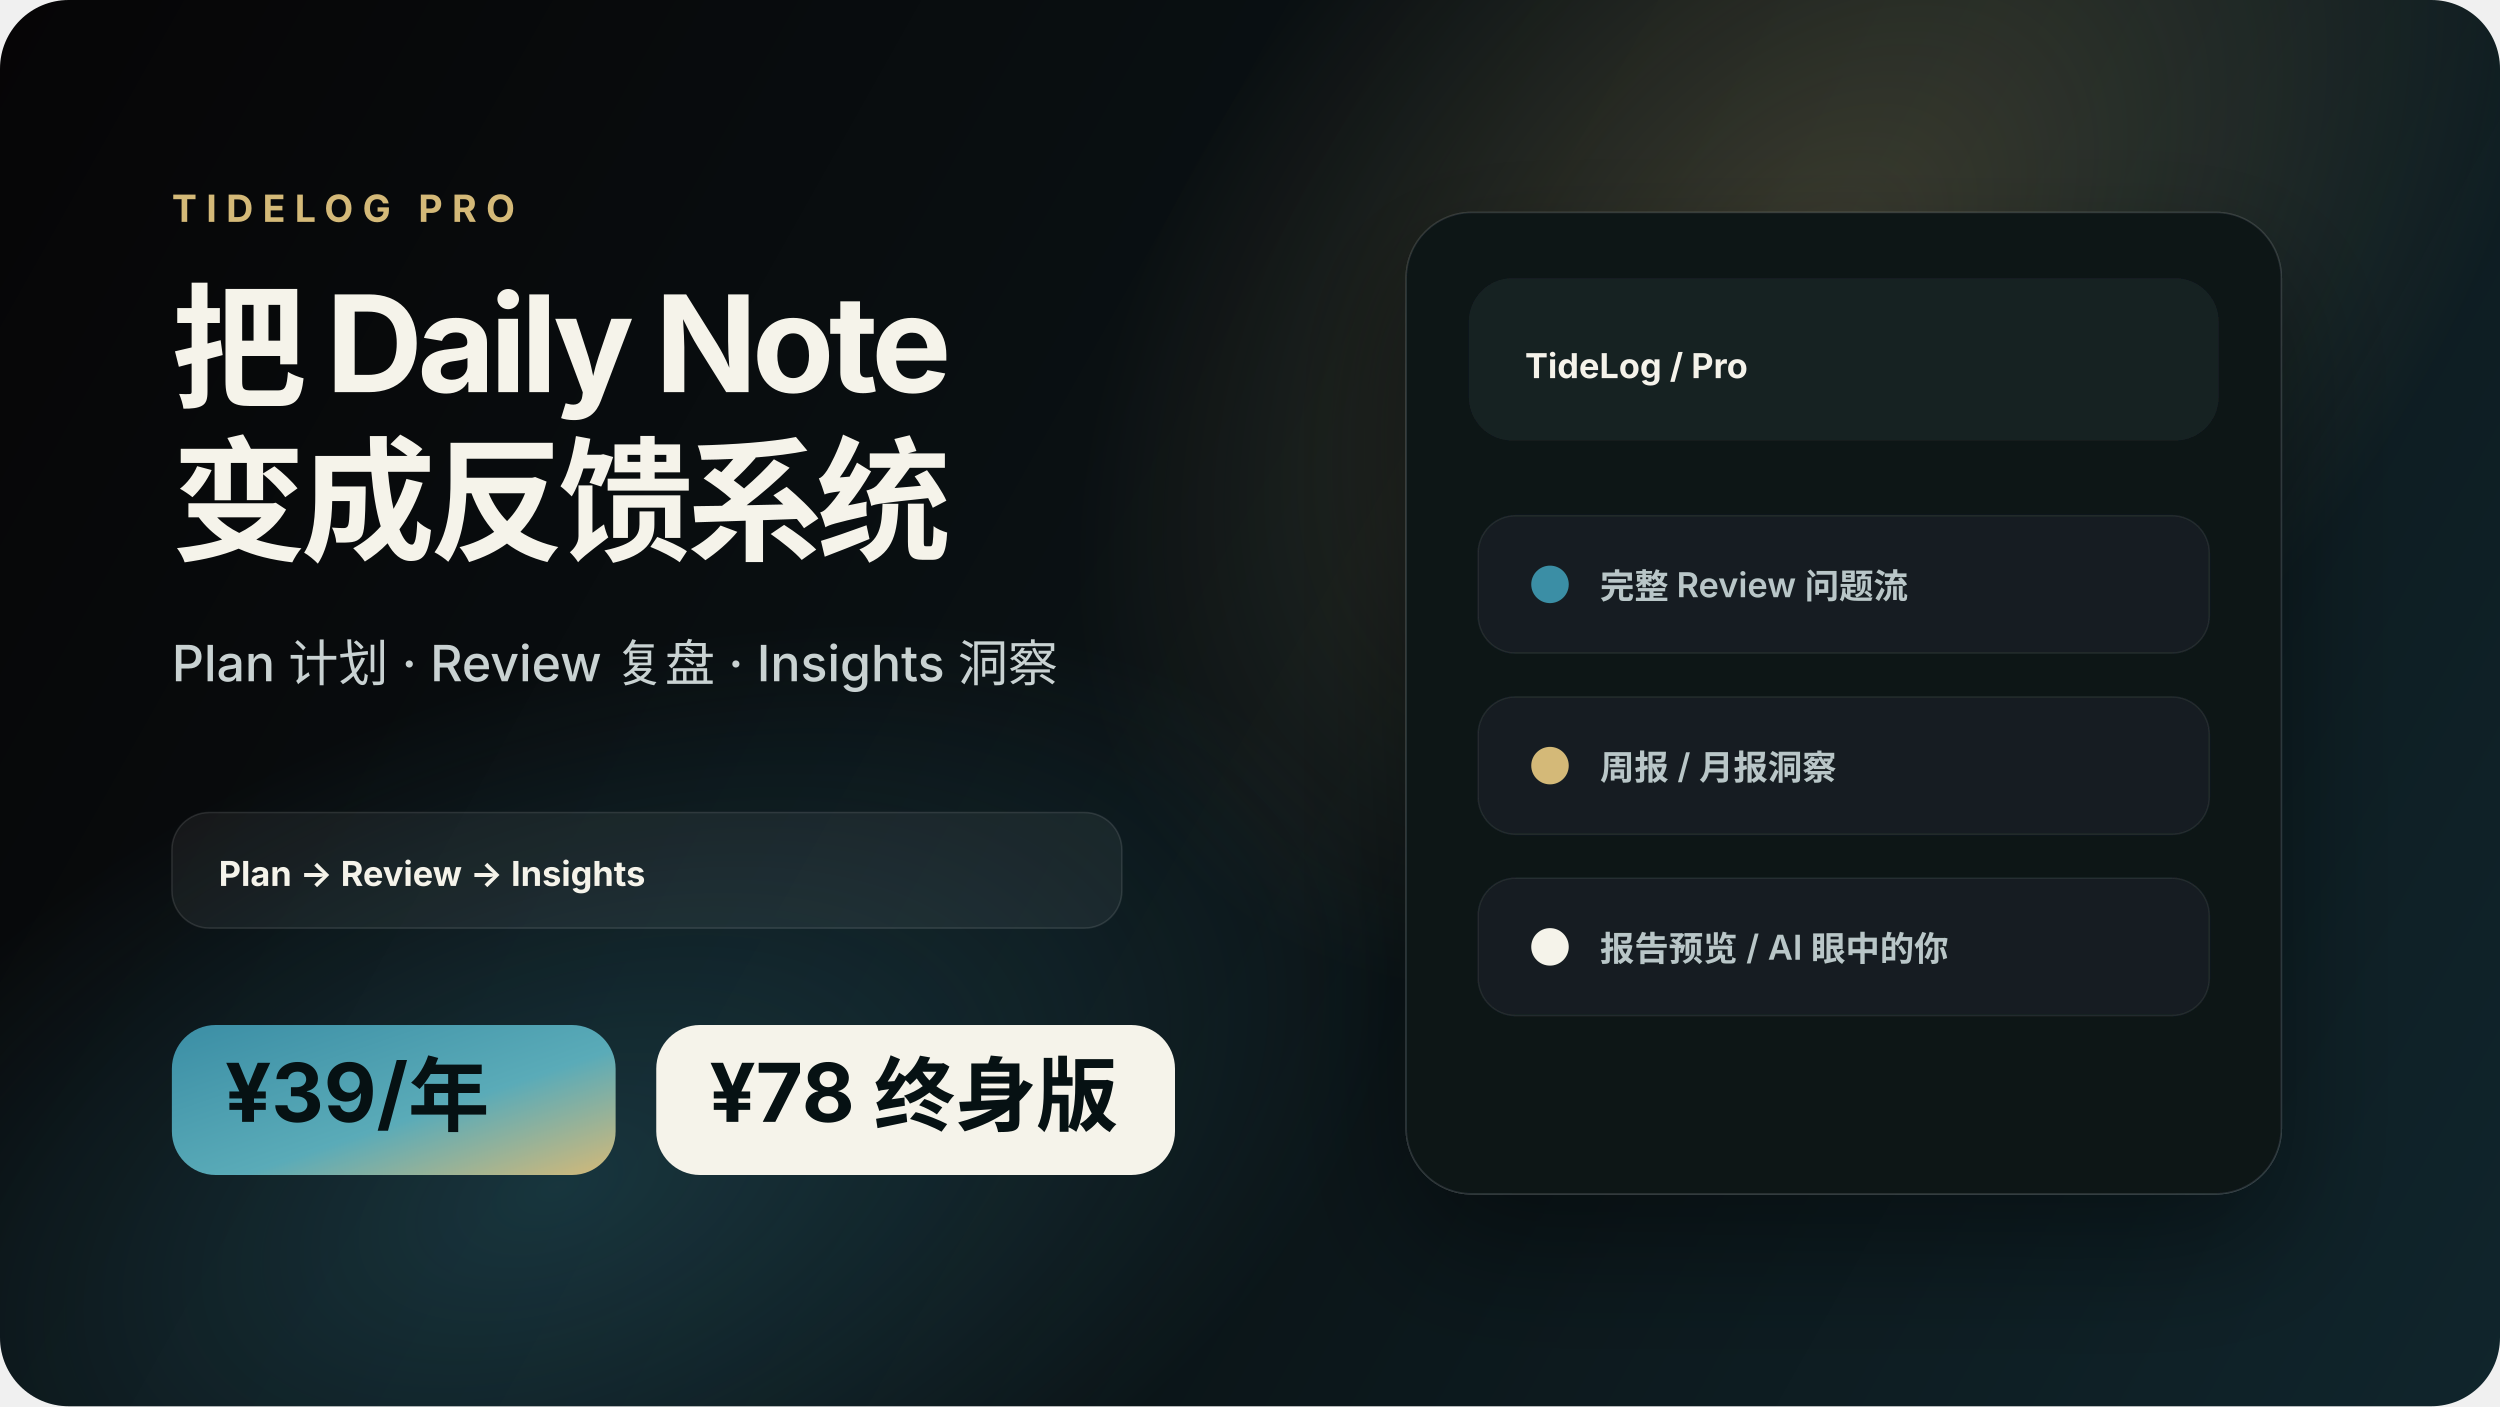
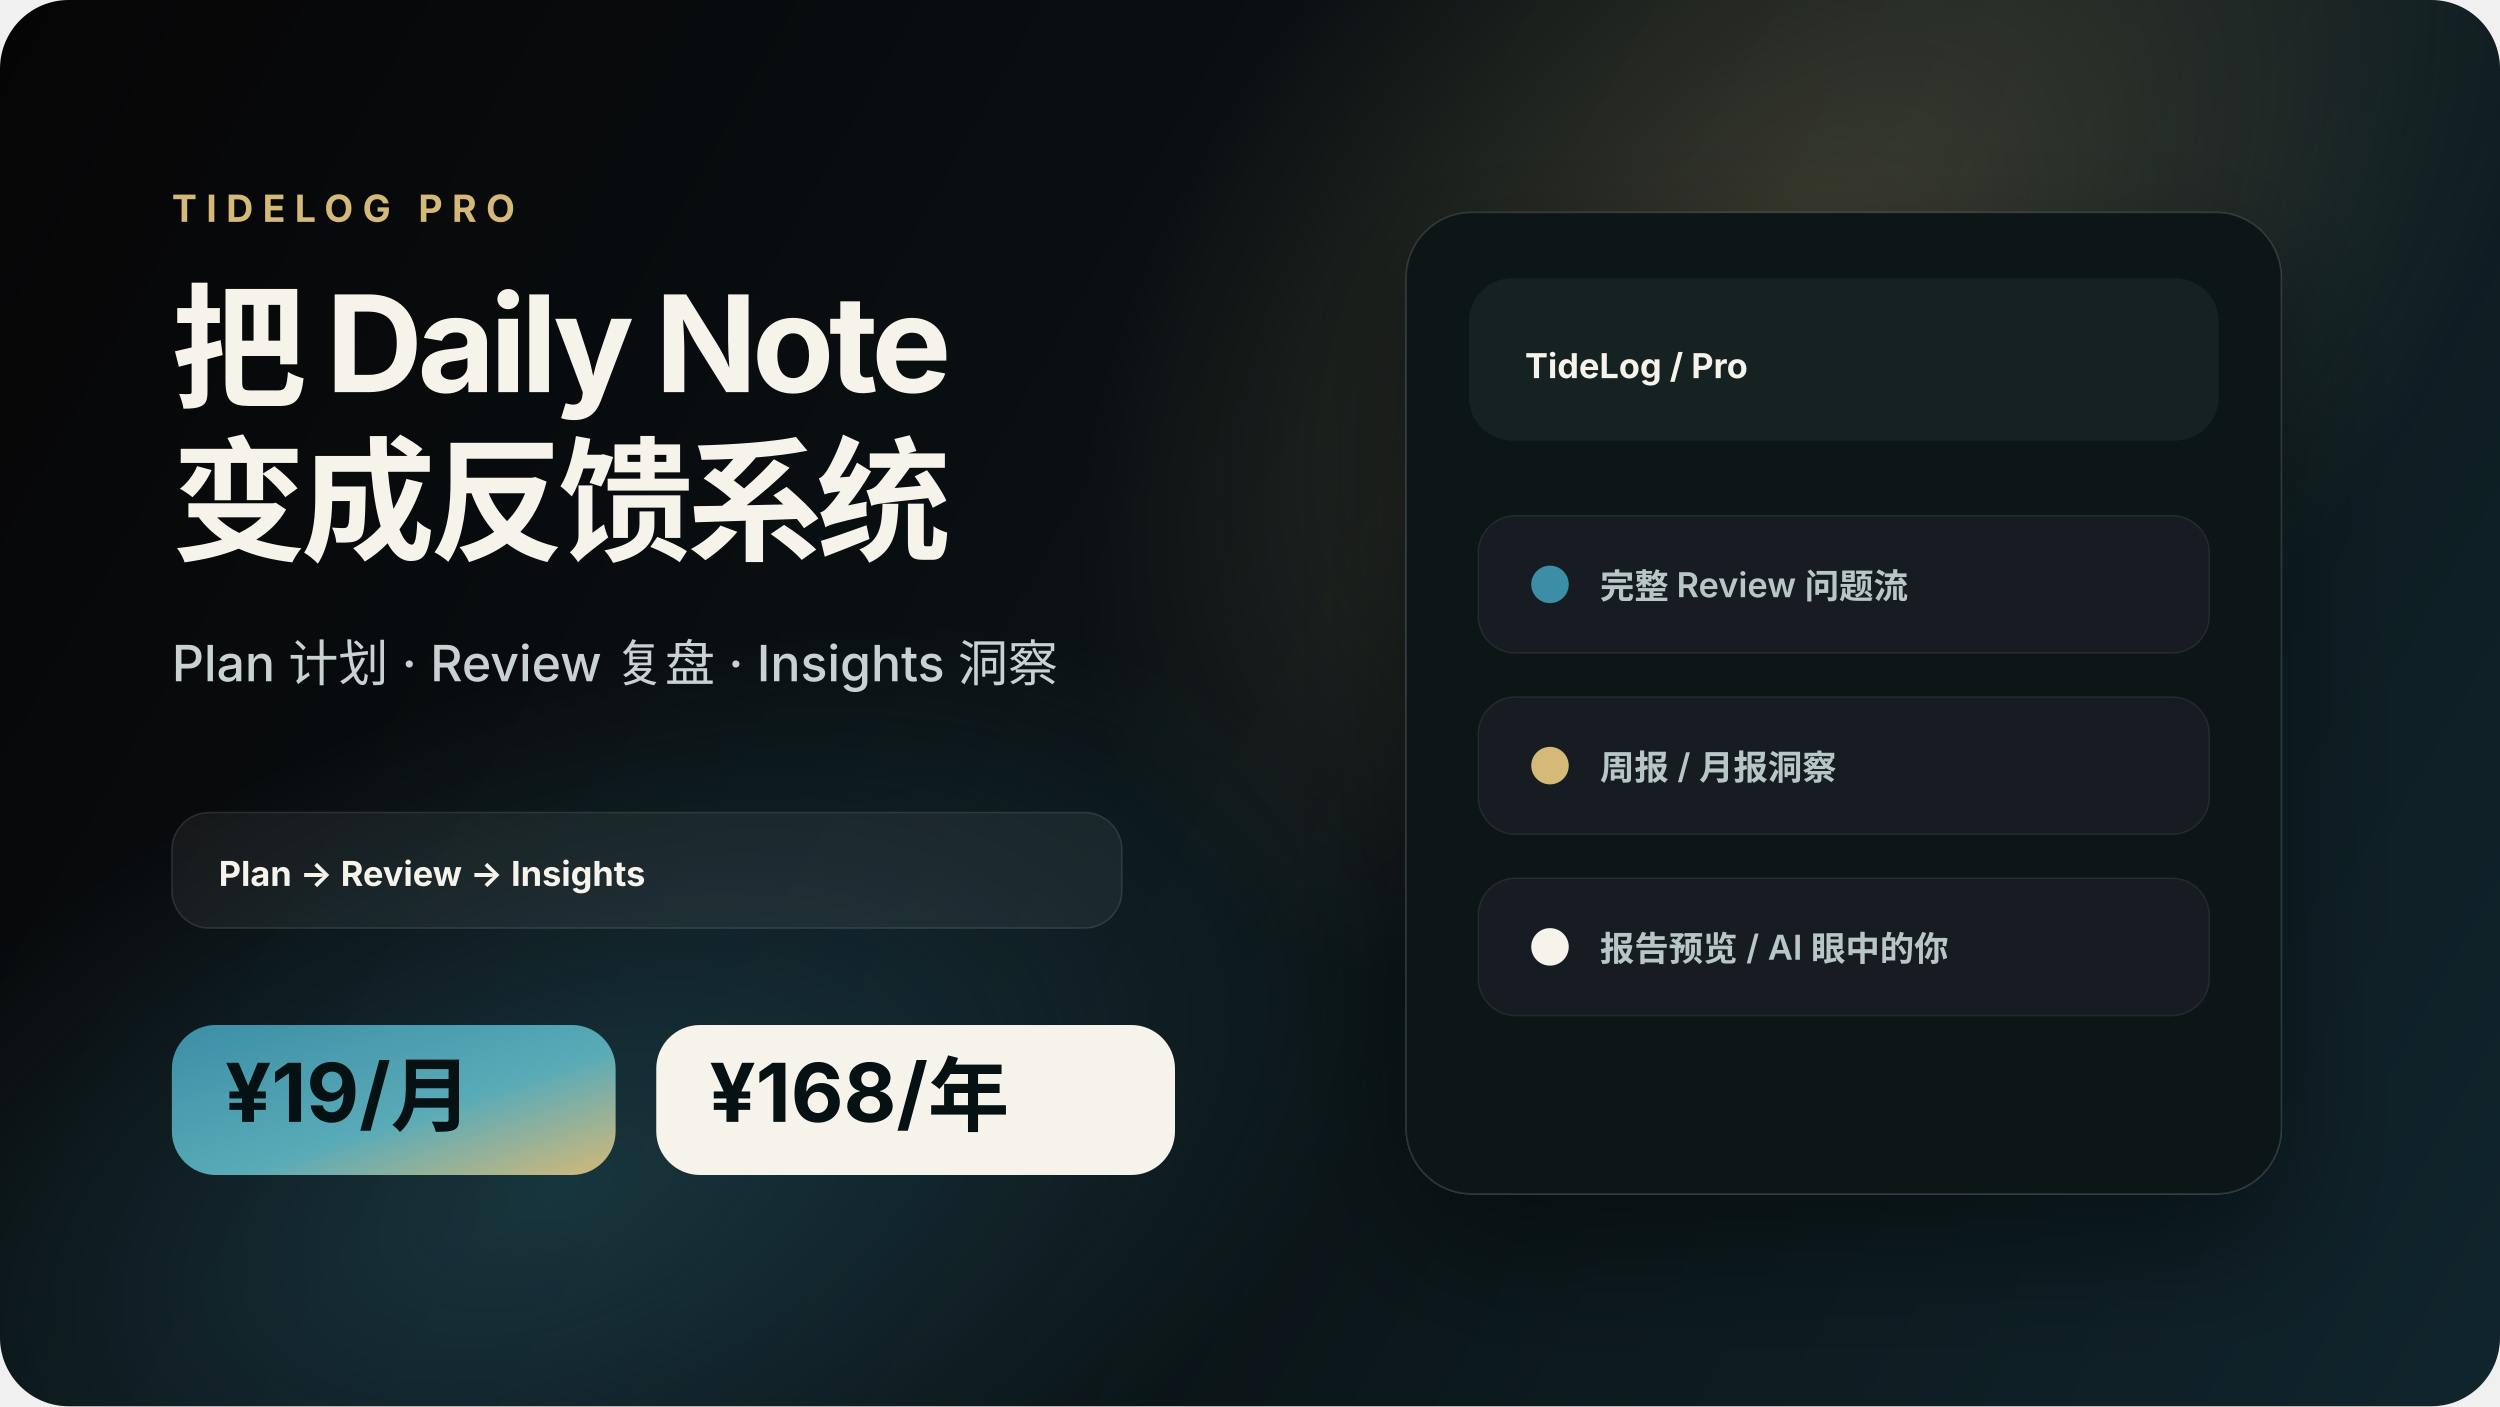
<svg xmlns="http://www.w3.org/2000/svg" width="1600" height="900" viewBox="0 0 1600 900" fill="none" role="img" aria-labelledby="title desc">
  <defs>
    <linearGradient id="bg" x1="0" y1="0" x2="1600" y2="900" gradientUnits="userSpaceOnUse">
      <stop stop-color="#060506" />
      <stop offset=".56" stop-color="#0B1417" />
      <stop offset="1" stop-color="#10252C" />
    </linearGradient>
    <linearGradient id="accent" x1="0" y1="0" x2="1" y2="1">
      <stop stop-color="#3B8EA5" />
      <stop offset=".58" stop-color="#5AABB8" />
      <stop offset="1" stop-color="#D4B978" />
    </linearGradient>
    <radialGradient id="gold" cx="0" cy="0" r="1" gradientUnits="userSpaceOnUse" gradientTransform="translate(1160 170) rotate(136) scale(560 360)">
      <stop stop-color="#D4B978" stop-opacity=".24" />
      <stop offset="1" stop-color="#D4B978" stop-opacity="0" />
    </radialGradient>
    <radialGradient id="teal" cx="0" cy="0" r="1" gradientUnits="userSpaceOnUse" gradientTransform="translate(360 760) rotate(-22) scale(560 320)">
      <stop stop-color="#3B8EA5" stop-opacity=".30" />
      <stop offset="1" stop-color="#3B8EA5" stop-opacity="0" />
    </radialGradient>
    <filter id="shadow" x="-20%" y="-20%" width="140%" height="160%" color-interpolation-filters="sRGB">
      <feDropShadow dx="0" dy="34" stdDeviation="40" flood-color="#000" flood-opacity=".42" />
    </filter>
    <style>.eyebrow{font-family:Inter,-apple-system,BlinkMacSystemFont,"SF Pro Text",sans-serif;font-size:24px;font-weight:750;letter-spacing:6px;fill:#D4B978}.title{font-family:Inter,-apple-system,BlinkMacSystemFont,"SF Pro Display",sans-serif;font-size:86px;font-weight:680;letter-spacing:-3.5px;fill:#F5F3EA}.sub{font-family:Inter,-apple-system,BlinkMacSystemFont,"SF Pro Text",sans-serif;font-size:32px;font-weight:460;fill:#C9D2D2}.pill{font-family:Inter,-apple-system,BlinkMacSystemFont,"SF Pro Text",sans-serif;font-size:22px;font-weight:650;fill:#F5F3EA}.price{font-family:Inter,-apple-system,BlinkMacSystemFont,"SF Pro Display",sans-serif;font-size:52px;font-weight:720;fill:#061113}.small{font-family:Inter,-apple-system,BlinkMacSystemFont,"SF Pro Text",sans-serif;font-size:22px;font-weight:560;fill:#B9C6C8}</style>
  </defs>
  <rect width="1600" height="900" rx="44" fill="url(#bg)" />
  <rect width="1600" height="900" rx="44" fill="url(#gold)" />
  <rect width="1600" height="900" rx="44" fill="url(#teal)" />
  <g transform="translate(110 142)">
    <text x="0" y="0" class="eyebrow">TIDELOG PRO</text>
    <text x="0" y="112" class="title">把 Daily Note</text>
    <text x="0" y="210" class="title">变成反馈系统</text>
    <text x="0" y="294" class="sub">Plan 计划 · Review 复盘 · Insights 洞察</text>
    <g transform="translate(0 378)">
      <rect width="608" height="74" rx="24" fill="#FFFFFF" fill-opacity=".055" stroke="#FFFFFF" stroke-opacity=".11" />
      <text x="30" y="47" class="pill">Plan → Review → Insights</text>
    </g>
    <g transform="translate(0 514)">
      <rect width="284" height="96" rx="28" fill="url(#accent)" />
-       <text x="34" y="62" class="price">¥39/年</text>
+       <text x="34" y="62" class="price">¥19/月</text>
      <rect x="310" width="332" height="96" rx="28" fill="#F5F3EA" />
-       <text x="344" y="62" class="price">¥78 终身版</text>
+       <text x="344" y="62" class="price">¥168/年</text>
    </g>
  </g>
  <g transform="translate(900 136)" filter="url(#shadow)">
    <rect width="560" height="628" rx="42" fill="#0B1417" stroke="#FFFFFF" stroke-opacity=".12" />
    <rect x="40" y="42" width="480" height="104" rx="28" fill="#FFFFFF" fill-opacity=".055" />
    <text x="76" y="106" class="pill">TideLog / Pro</text>
    <g transform="translate(46 194)">
      <rect width="468" height="88" rx="24" fill="#FFFFFF" fill-opacity=".045" stroke="#FFFFFF" stroke-opacity=".075" />
      <circle cx="46" cy="44" r="12" fill="#3B8EA5" />
      <text x="78" y="53" class="small">完整 Review 问题流</text>
    </g>
    <g transform="translate(46 310)">
      <rect width="468" height="88" rx="24" fill="#FFFFFF" fill-opacity=".045" stroke="#FFFFFF" stroke-opacity=".075" />
      <circle cx="46" cy="44" r="12" fill="#D4B978" />
      <text x="78" y="53" class="small">周报 / 月报洞察</text>
    </g>
    <g transform="translate(46 426)">
      <rect width="468" height="88" rx="24" fill="#FFFFFF" fill-opacity=".045" stroke="#FFFFFF" stroke-opacity=".075" />
      <circle cx="46" cy="44" r="12" fill="#F5F3EA" />
      <text x="78" y="53" class="small">报告预览 / AI 眼中的你</text>
    </g>
  </g>
</svg>
